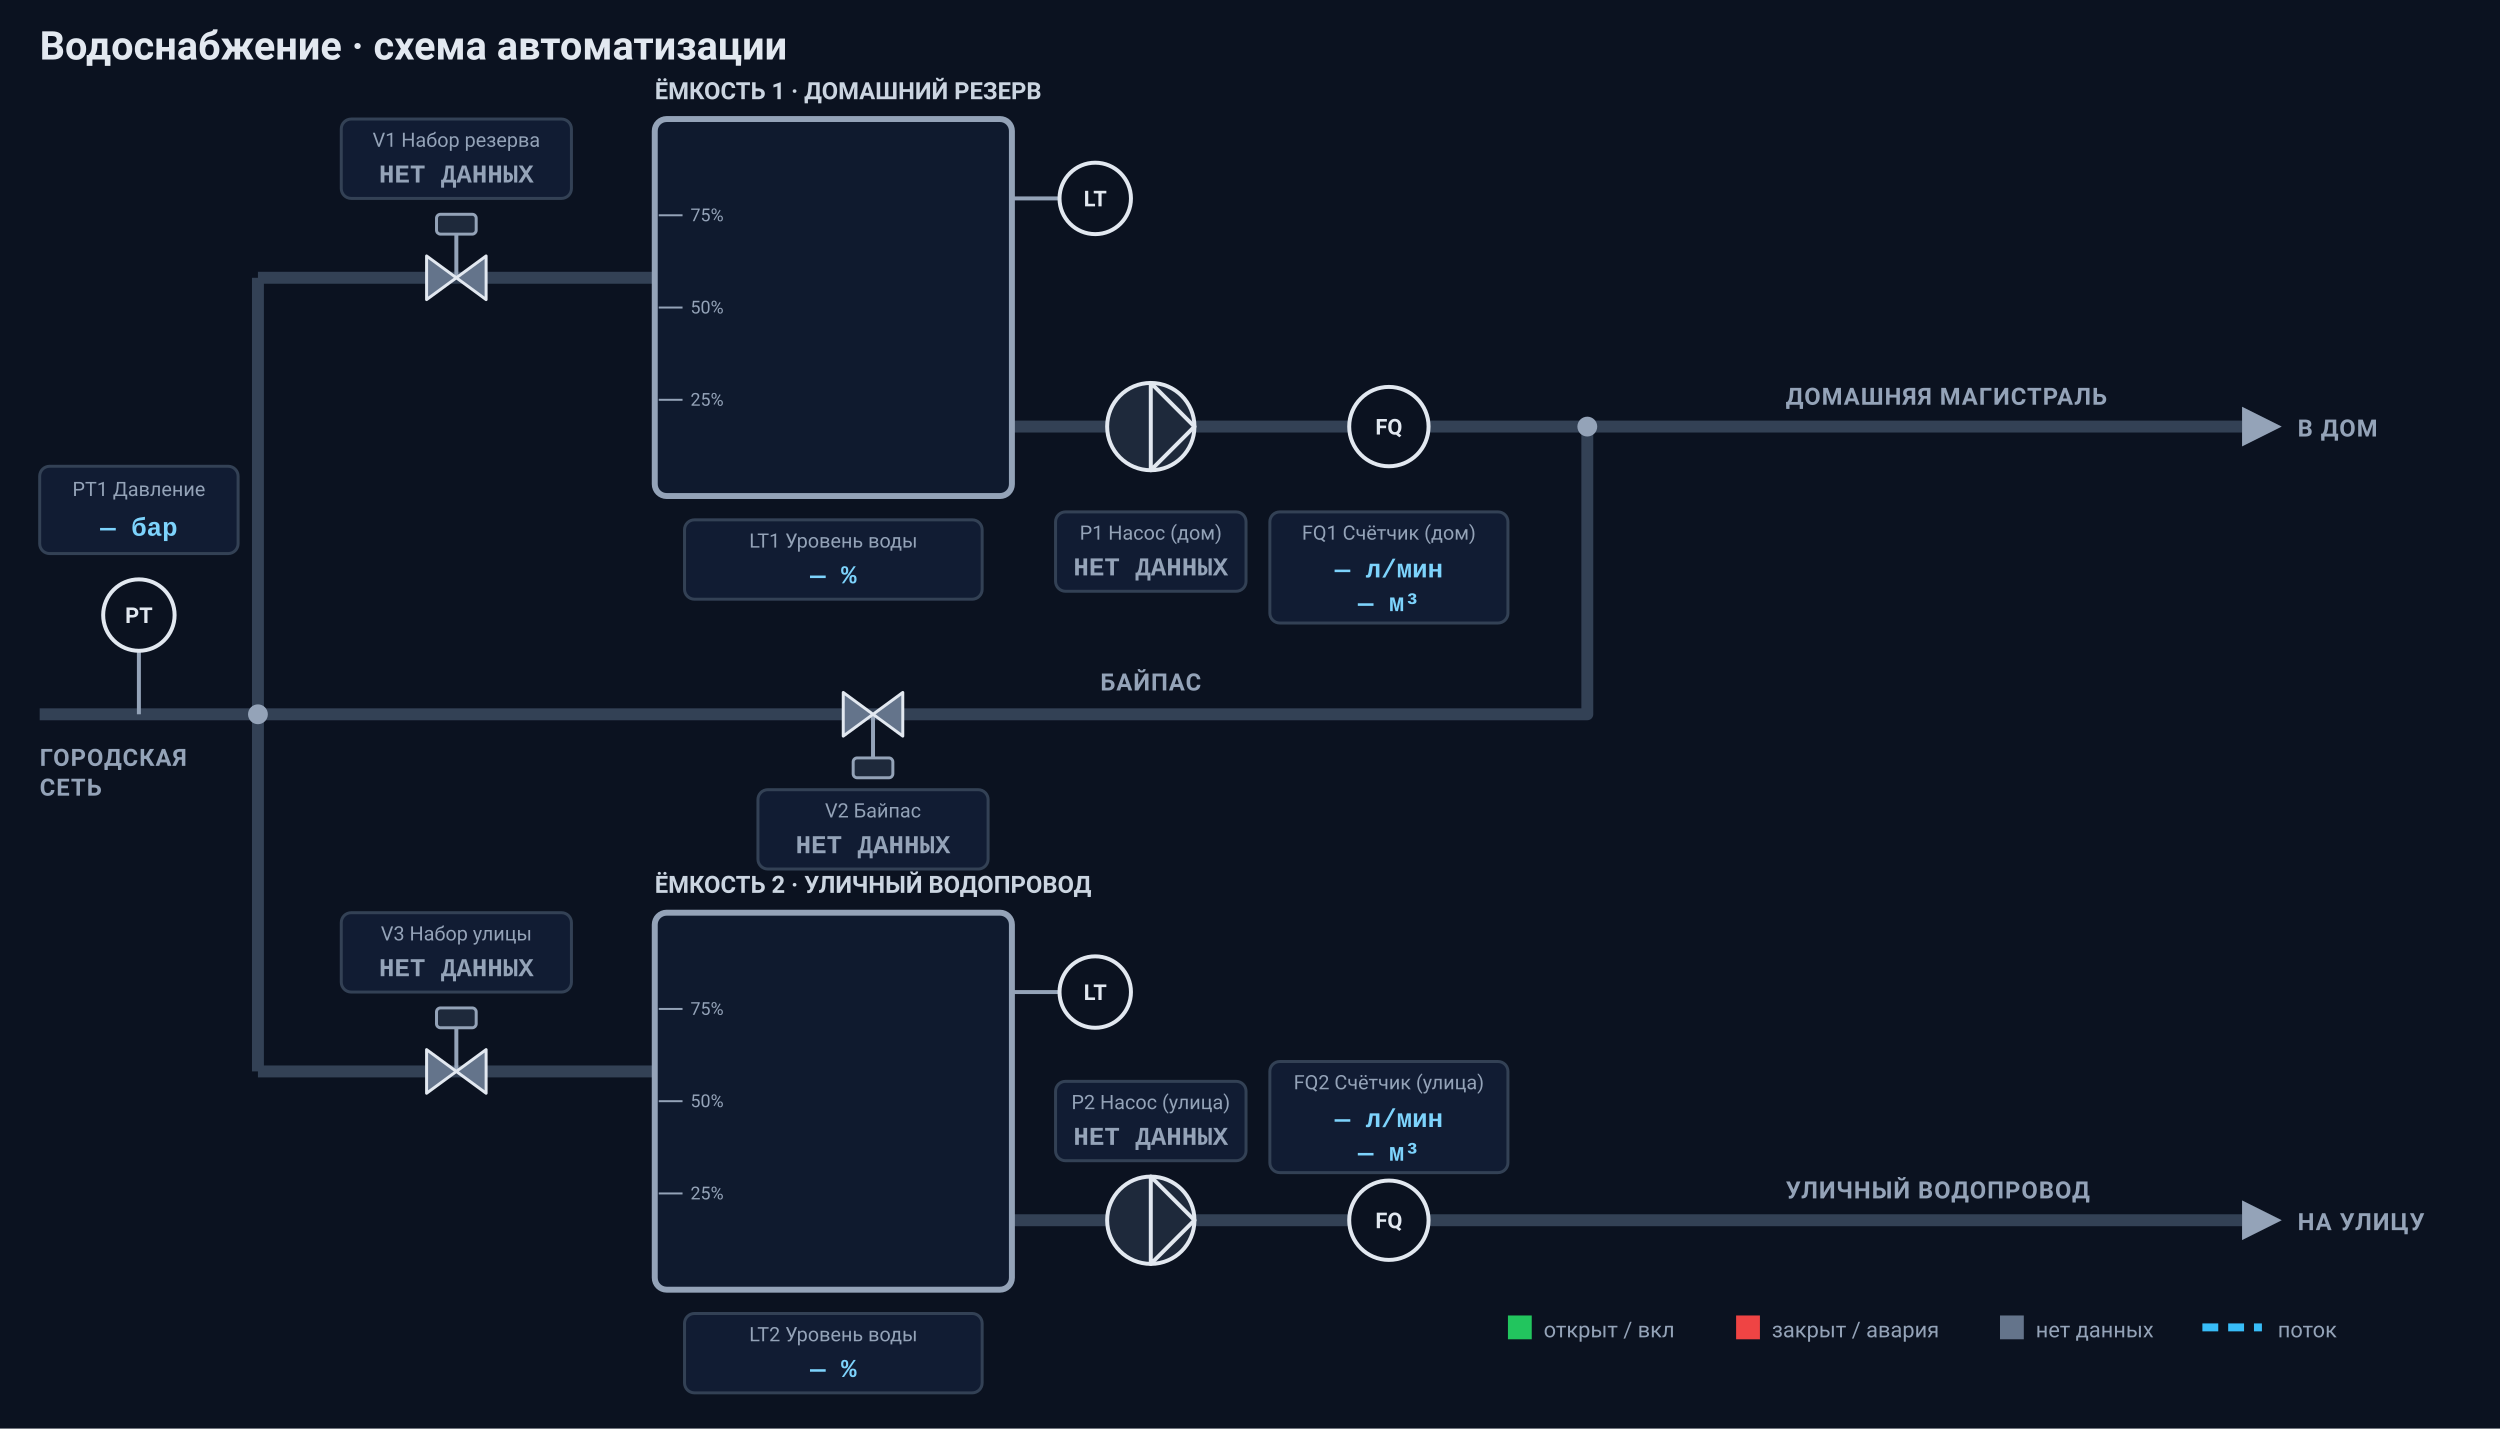
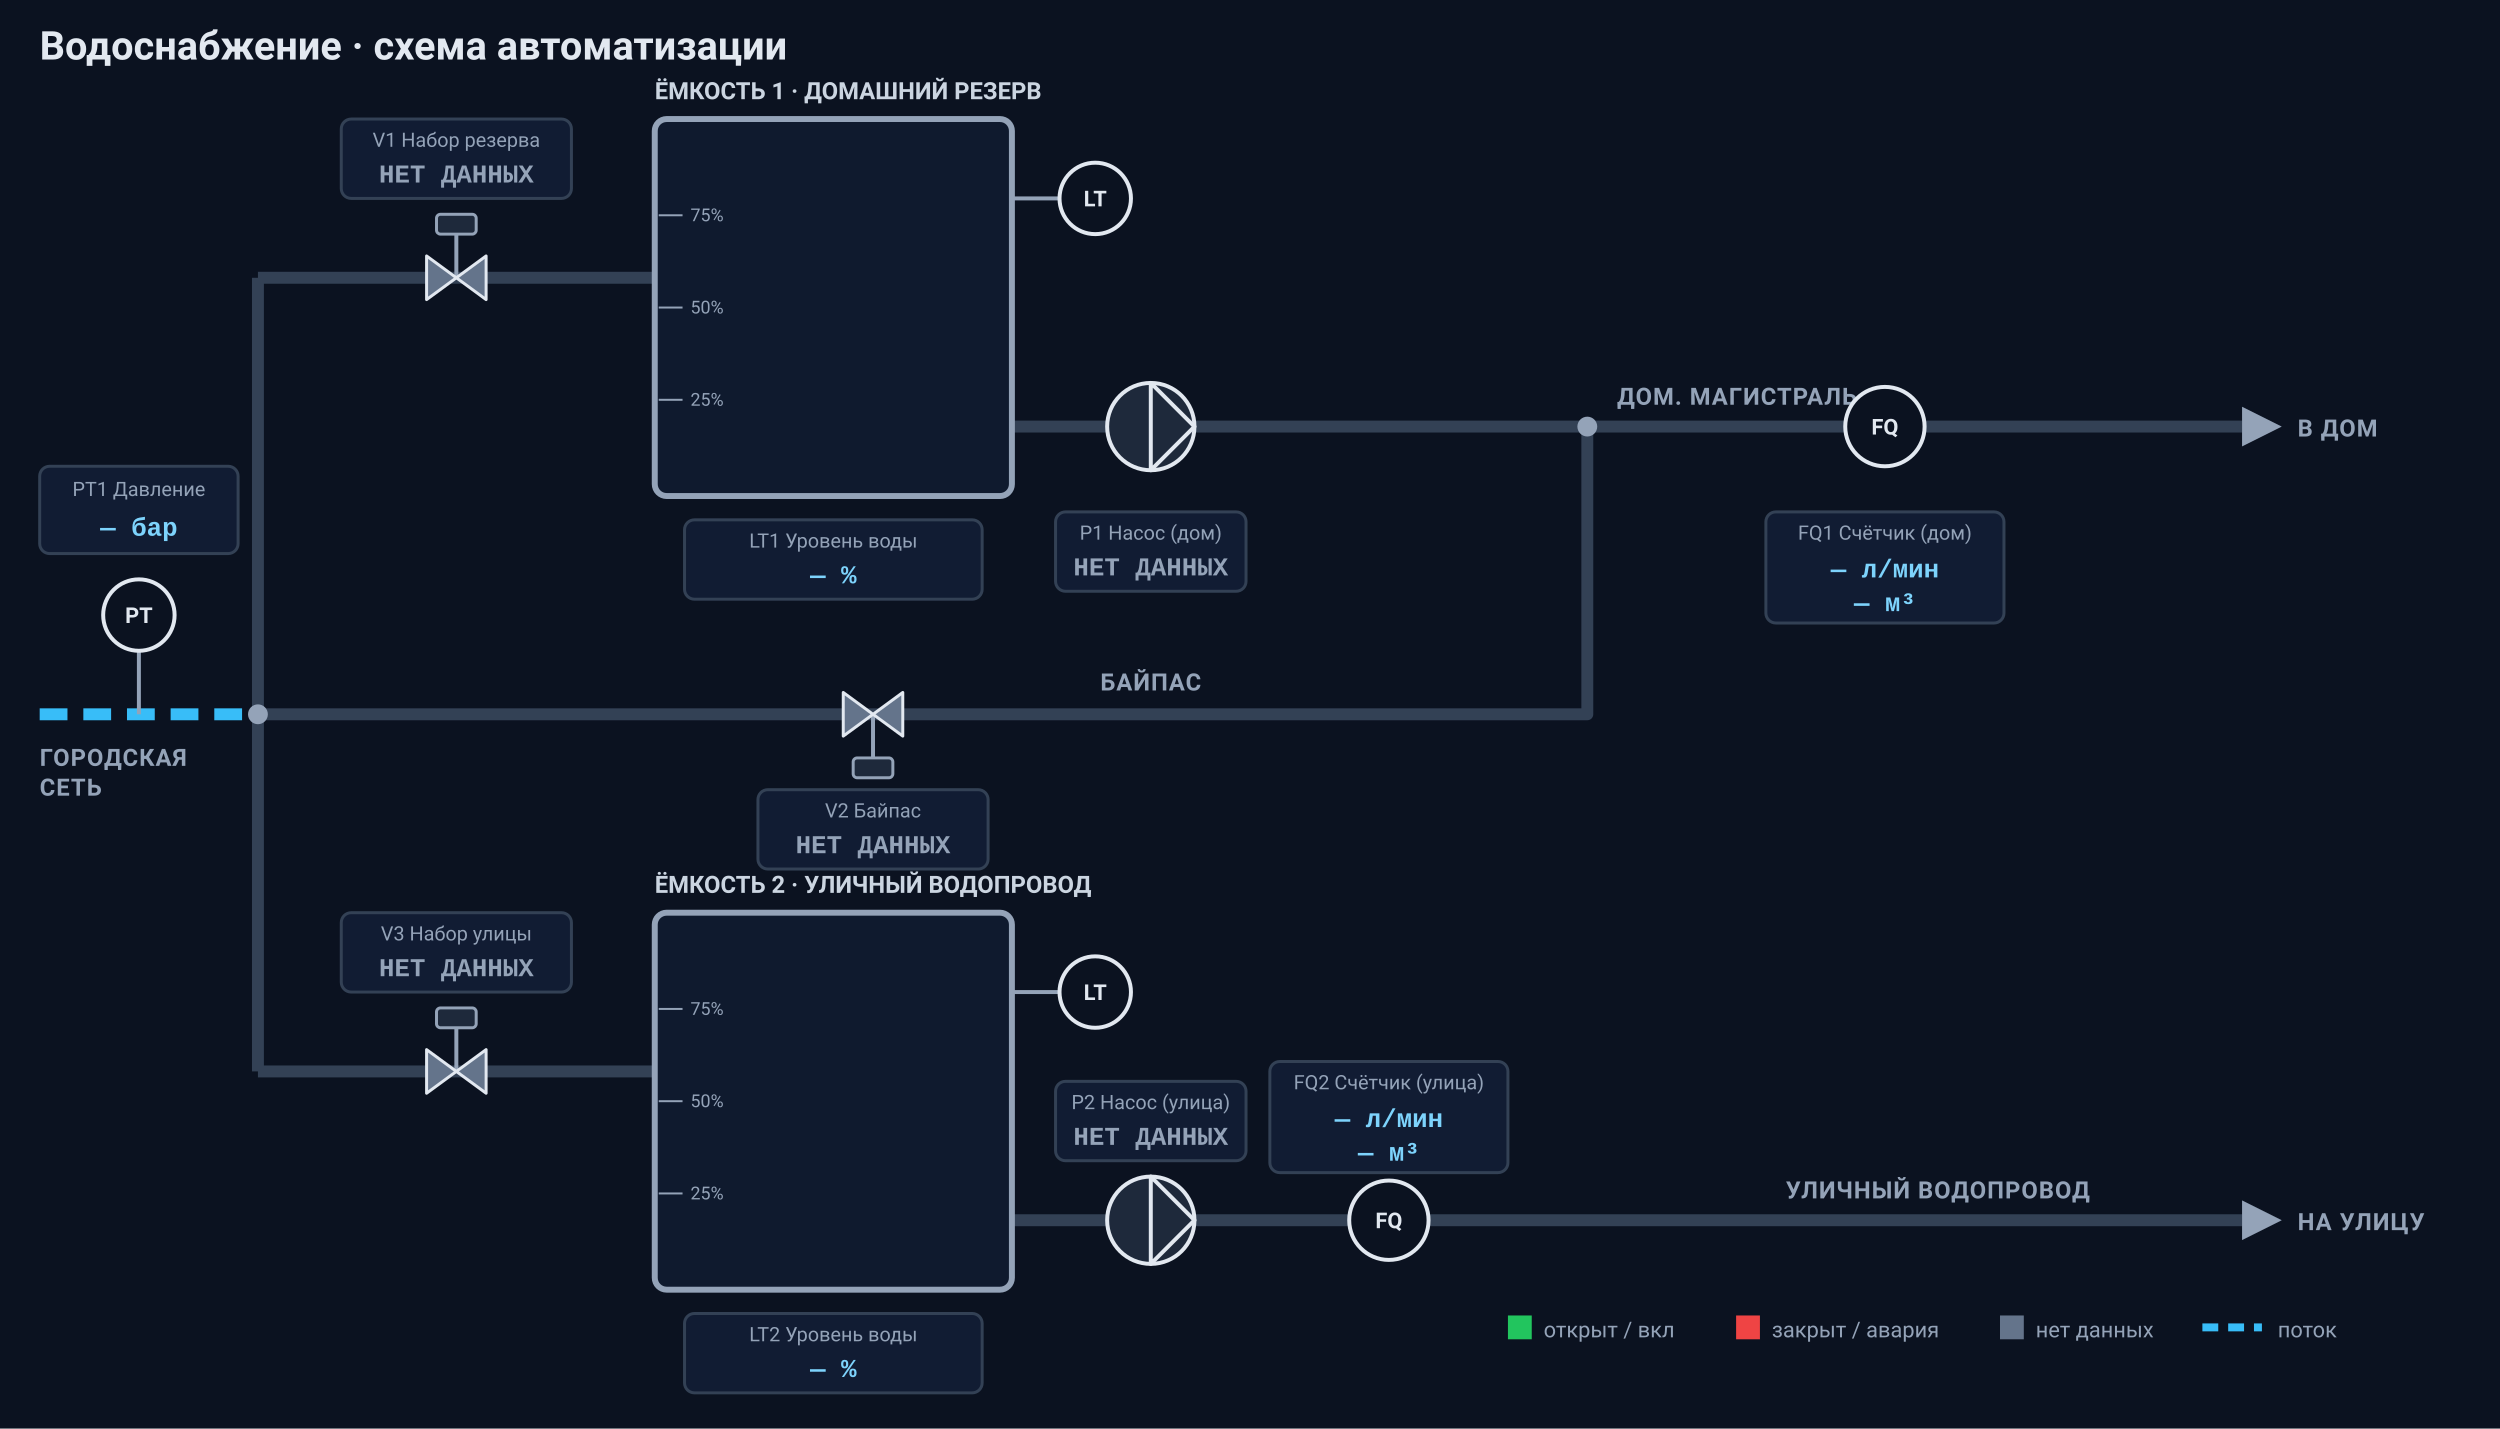
<svg xmlns="http://www.w3.org/2000/svg" viewBox="0 0 1260 720" width="1260" height="720" font-family="'Segoe UI', Roboto, Arial, sans-serif">
  <style>
    .bg { fill: #0b1220; }
    .title { fill: #e2e8f0; font-size: 20px; font-weight: 700; }
    .caption { fill: #94a3b8; font-size: 12px; font-weight: 600; letter-spacing: .5px; }
    .tank-title { fill: #cbd5e1; font-size: 12px; font-weight: 700; }

    /* Трубы */
    .pipe { fill: none; stroke: #334155; stroke-width: 6; stroke-linejoin: round; }
    .pipe[data-flow="on"] { stroke: #38bdf8; stroke-dasharray: 14 8; animation: flow .8s linear infinite; }
    @keyframes flow { to { stroke-dashoffset: -22; } }

    /* Клапаны (ISO-символ: два треугольника + соленоидный привод) */
    .valve .valve-body { fill: #64748b; stroke: #e2e8f0; stroke-width: 1.5; stroke-linejoin: round; }
    .valve[data-state="open"]   .valve-body { fill: #22c55e; }
    .valve[data-state="closed"] .valve-body { fill: #ef4444; }
    .valve .stem { stroke: #94a3b8; stroke-width: 2; }
    .valve .actuator { fill: #1e293b; stroke: #94a3b8; stroke-width: 1.5; }

    /* Насосы (круг + треугольник к нагнетанию) */
    .pump .pump-body { fill: #1e293b; stroke: #e2e8f0; stroke-width: 2; }
    .pump .pump-arrow { fill: none; stroke: #e2e8f0; stroke-width: 2; stroke-linejoin: round; }
    .pump[data-state="on"]    .pump-body { fill: #16a34a; }
    .pump[data-state="fault"] .pump-body { fill: #dc2626; }

    /* КИП: контрольно-измерительные «пузыри» */
    .instr { fill: #0b1220; stroke: #e2e8f0; stroke-width: 2; }
    .instr-text { fill: #e2e8f0; font-size: 11px; font-weight: 700; text-anchor: middle; }
    .lead { stroke: #94a3b8; stroke-width: 2; }

    /* Ёмкости */
    .tank-body { fill: #0f1a2e; stroke: #94a3b8; stroke-width: 3; }
    .water { fill: #1d78c1; fill-opacity: .85; }
    .tank[data-state="alarm"] .water { fill: #c2410c; }
    .tick { stroke: #94a3b8; stroke-width: 1; }
    .tick-text { fill: #94a3b8; font-size: 9px; }

    /* Текстовые боксы состояния/значений */
    .box rect { fill: #111c33; stroke: #334155; stroke-width: 1.5; }
    .box-label { fill: #94a3b8; font-size: 10px; text-anchor: middle; }
    .box-value { fill: #94a3b8; font-size: 13px; font-weight: 700; text-anchor: middle;
                 font-family: ui-monospace, Consolas, 'Courier New', monospace; }
    [data-state="open"]  .box-value, [data-state="on"] .box-value, [data-state="ok"] .box-value { fill: #4ade80; }
    [data-state="closed"] .box-value, [data-state="fault"] .box-value, [data-state="alarm"] .box-value { fill: #f87171; }
    [data-state="off"] .box-value { fill: #cbd5e1; }
    .box-value.num { fill: #7dd3fc; }
    [data-state="alarm"] .box-value.num { fill: #f87171; }

    .legend-text { fill: #94a3b8; font-size: 11px; }
  </style>
  <rect class="bg" width="1260" height="720" />
  <text class="title" x="20" y="30">Водоснабжение · схема автоматизации</text>
-   <path id="pipe-city" class="pipe" data-flow="off" d="M20 360 L130 360" />
+   <path id="pipe-city" class="pipe" data-flow="on" data-locked="true" d="M20 360 L130 360" />
  <path id="pipe-trunk" class="pipe" data-flow="off" d="M130 360 L130 140" />
  <path id="pipe-trunk-down" class="pipe" data-flow="off" d="M130 360 L130 540" />
  <path id="pipe-home-fill" class="pipe" data-flow="off" d="M130 140 L330 140" />
  <path id="pipe-bypass" class="pipe" data-flow="off" d="M130 360 L800 360 L800 215" />
  <path id="pipe-street-fill" class="pipe" data-flow="off" d="M130 540 L330 540" />
  <path id="pipe-home-suction" class="pipe" data-flow="off" d="M510 215 L558 215" />
-   <path id="pipe-home-out" class="pipe" data-flow="off" d="M602 215 L1130 215" />
+   <path id="pipe-home-pump-out" class="pipe" data-flow="off" d="M602 215 L800 215" />
+   <path id="pipe-home-main" class="pipe" data-flow="off" d="M800 215 L1130 215" />
  <path id="pipe-street-suction" class="pipe" data-flow="off" d="M510 615 L558 615" />
  <path id="pipe-street-out" class="pipe" data-flow="off" d="M602 615 L1130 615" />
  <circle cx="800" cy="215" r="5" fill="#94a3b8" />
  <circle cx="130" cy="360" r="5" fill="#94a3b8" />
  <text class="caption" x="20" y="386">ГОРОДСКАЯ</text>
  <text class="caption" x="20" y="401">СЕТЬ</text>
  <text class="caption" x="580" y="348" text-anchor="middle">БАЙПАС</text>
-   <text class="caption" x="900" y="204">ДОМАШНЯЯ МАГИСТРАЛЬ</text>
+   <text class="caption" x="815" y="204">ДОМ. МАГИСТРАЛЬ</text>
  <text class="caption" x="900" y="604">УЛИЧНЫЙ ВОДОПРОВОД</text>
  <polygon points="1130,205 1150,215 1130,225" fill="#94a3b8" />
  <text class="caption" x="1158" y="220">В ДОМ</text>
  <polygon points="1130,605 1150,615 1130,625" fill="#94a3b8" />
  <text class="caption" x="1158" y="620">НА УЛИЦУ</text>
  <g id="sensor-city-pressure" class="sensor" data-state="unknown">
    <line class="lead" x1="70" y1="360" x2="70" y2="328" />
    <circle class="instr" cx="70" cy="310" r="18" />
    <text class="instr-text" x="70" y="314">PT</text>
    <g class="box" transform="translate(20,235)">
      <rect width="100" height="44" rx="5" />
      <text class="box-label" x="50" y="15">PT1 Давление</text>
      <text id="sensor-city-pressure-value" class="box-value num" x="50" y="35">— бар</text>
    </g>
  </g>
  <g id="tank-home" class="tank" data-state="unknown">
    <text class="tank-title" x="330" y="50">ЁМКОСТЬ 1 · ДОМАШНИЙ РЕЗЕРВ</text>
    <clipPath id="clip-tank-home">
      <rect x="332" y="62" width="176" height="186" rx="5" />
    </clipPath>
    <rect class="tank-body" x="330" y="60" width="180" height="190" rx="6" />
    <rect id="tank-home-water" class="water" x="332" y="248" width="176" height="0" clip-path="url(#clip-tank-home)" />
    <line class="tick" x1="332" y1="201.5" x2="344" y2="201.5" />
    <text class="tick-text" x="348" y="204.5">25%</text>
    <line class="tick" x1="332" y1="155" x2="344" y2="155" />
    <text class="tick-text" x="348" y="158">50%</text>
    <line class="tick" x1="332" y1="108.5" x2="344" y2="108.5" />
    <text class="tick-text" x="348" y="111.5">75%</text>
    <line class="lead" x1="510" y1="100" x2="534" y2="100" />
    <circle class="instr" cx="552" cy="100" r="18" />
    <text class="instr-text" x="552" y="104">LT</text>
    <g class="box" transform="translate(345,262)">
      <rect width="150" height="40" rx="5" />
      <text class="box-label" x="75" y="14">LT1 Уровень воды</text>
      <text id="tank-home-level" class="box-value num" x="75" y="32">— %</text>
    </g>
  </g>
  <g id="tank-street" class="tank" data-state="unknown" transform="translate(0,400)">
    <text class="tank-title" x="330" y="50">ЁМКОСТЬ 2 · УЛИЧНЫЙ ВОДОПРОВОД</text>
    <clipPath id="clip-tank-street">
      <rect x="332" y="62" width="176" height="186" rx="5" />
    </clipPath>
    <rect class="tank-body" x="330" y="60" width="180" height="190" rx="6" />
    <rect id="tank-street-water" class="water" x="332" y="248" width="176" height="0" clip-path="url(#clip-tank-street)" />
    <line class="tick" x1="332" y1="201.5" x2="344" y2="201.5" />
    <text class="tick-text" x="348" y="204.5">25%</text>
    <line class="tick" x1="332" y1="155" x2="344" y2="155" />
    <text class="tick-text" x="348" y="158">50%</text>
    <line class="tick" x1="332" y1="108.5" x2="344" y2="108.5" />
    <text class="tick-text" x="348" y="111.5">75%</text>
    <line class="lead" x1="510" y1="100" x2="534" y2="100" />
    <circle class="instr" cx="552" cy="100" r="18" />
    <text class="instr-text" x="552" y="104">LT</text>
    <g class="box" transform="translate(345,262)">
      <rect width="150" height="40" rx="5" />
      <text class="box-label" x="75" y="14">LT2 Уровень воды</text>
      <text id="tank-street-level" class="box-value num" x="75" y="32">— %</text>
    </g>
  </g>
  <g id="valve-home-fill" class="valve" data-state="unknown">
    <g transform="translate(230,140)">
      <line class="stem" x1="0" y1="0" x2="0" y2="-22" />
      <rect class="actuator" x="-10" y="-32" width="20" height="10" rx="2" />
      <path class="valve-body" d="M-15,-11 L15,11 L15,-11 L-15,11 Z" />
    </g>
    <g class="box" transform="translate(172,60)">
      <rect width="116" height="40" rx="5" />
      <text class="box-label" x="58" y="14">V1 Набор резерва</text>
      <text id="valve-home-fill-state" class="box-value" x="58" y="32">НЕТ ДАННЫХ</text>
    </g>
  </g>
  <g id="valve-bypass" class="valve" data-state="unknown">
    <g transform="translate(440,360)">
      <line class="stem" x1="0" y1="0" x2="0" y2="22" />
      <rect class="actuator" x="-10" y="22" width="20" height="10" rx="2" />
      <path class="valve-body" d="M-15,-11 L15,11 L15,-11 L-15,11 Z" />
    </g>
    <g class="box" transform="translate(382,398)">
      <rect width="116" height="40" rx="5" />
      <text class="box-label" x="58" y="14">V2 Байпас</text>
      <text id="valve-bypass-state" class="box-value" x="58" y="32">НЕТ ДАННЫХ</text>
    </g>
  </g>
  <g id="valve-street-fill" class="valve" data-state="unknown">
    <g transform="translate(230,540)">
      <line class="stem" x1="0" y1="0" x2="0" y2="-22" />
      <rect class="actuator" x="-10" y="-32" width="20" height="10" rx="2" />
      <path class="valve-body" d="M-15,-11 L15,11 L15,-11 L-15,11 Z" />
    </g>
    <g class="box" transform="translate(172,460)">
      <rect width="116" height="40" rx="5" />
      <text class="box-label" x="58" y="14">V3 Набор улицы</text>
      <text id="valve-street-fill-state" class="box-value" x="58" y="32">НЕТ ДАННЫХ</text>
    </g>
  </g>
  <g id="pump-home" class="pump" data-state="unknown">
    <g transform="translate(580,215)">
      <circle class="pump-body" r="22" />
      <polygon class="pump-arrow" points="0,-22 22,0 0,22" />
    </g>
    <g class="box" transform="translate(532,258)">
      <rect width="96" height="40" rx="5" />
      <text class="box-label" x="48" y="14">P1 Насос (дом)</text>
      <text id="pump-home-state" class="box-value" x="48" y="32">НЕТ ДАННЫХ</text>
    </g>
  </g>
  <g id="pump-street" class="pump" data-state="unknown">
    <g transform="translate(580,615)">
      <circle class="pump-body" r="22" />
      <polygon class="pump-arrow" points="0,-22 22,0 0,22" />
    </g>
    <g class="box" transform="translate(532,545)">
      <rect width="96" height="40" rx="5" />
      <text class="box-label" x="48" y="14">P2 Насос (улица)</text>
      <text id="pump-street-state" class="box-value" x="48" y="32">НЕТ ДАННЫХ</text>
    </g>
  </g>
  <g id="meter-home" class="meter" data-state="unknown">
-     <circle class="instr" cx="700" cy="215" r="20" />
-     <text class="instr-text" x="700" y="219">FQ</text>
-     <g class="box" transform="translate(640,258)">
+     <circle class="instr" cx="950" cy="215" r="20" />
+     <text class="instr-text" x="950" y="219">FQ</text>
+     <g class="box" transform="translate(890,258)">
      <rect width="120" height="56" rx="5" />
      <text class="box-label" x="60" y="14">FQ1 Счётчик (дом)</text>
      <text id="meter-home-flow" class="box-value num" x="60" y="33">— л/мин</text>
      <text id="meter-home-total" class="box-value num" x="60" y="50">— м³</text>
    </g>
  </g>
  <g id="meter-street" class="meter" data-state="unknown">
    <circle class="instr" cx="700" cy="615" r="20" />
    <text class="instr-text" x="700" y="619">FQ</text>
    <g class="box" transform="translate(640,535)">
      <rect width="120" height="56" rx="5" />
      <text class="box-label" x="60" y="14">FQ2 Счётчик (улица)</text>
      <text id="meter-street-flow" class="box-value num" x="60" y="33">— л/мин</text>
      <text id="meter-street-total" class="box-value num" x="60" y="50">— м³</text>
    </g>
  </g>
  <g transform="translate(760,672)">
    <rect x="0" y="-9" width="12" height="12" fill="#22c55e" />
    <text class="legend-text" x="18" y="2">открыт / вкл</text>
    <rect x="115" y="-9" width="12" height="12" fill="#ef4444" />
    <text class="legend-text" x="133" y="2">закрыт / авария</text>
    <rect x="248" y="-9" width="12" height="12" fill="#64748b" />
    <text class="legend-text" x="266" y="2">нет данных</text>
    <line x1="350" y1="-3" x2="380" y2="-3" stroke="#38bdf8" stroke-width="4" stroke-dasharray="8 5" />
    <text class="legend-text" x="388" y="2">поток</text>
  </g>
</svg>
